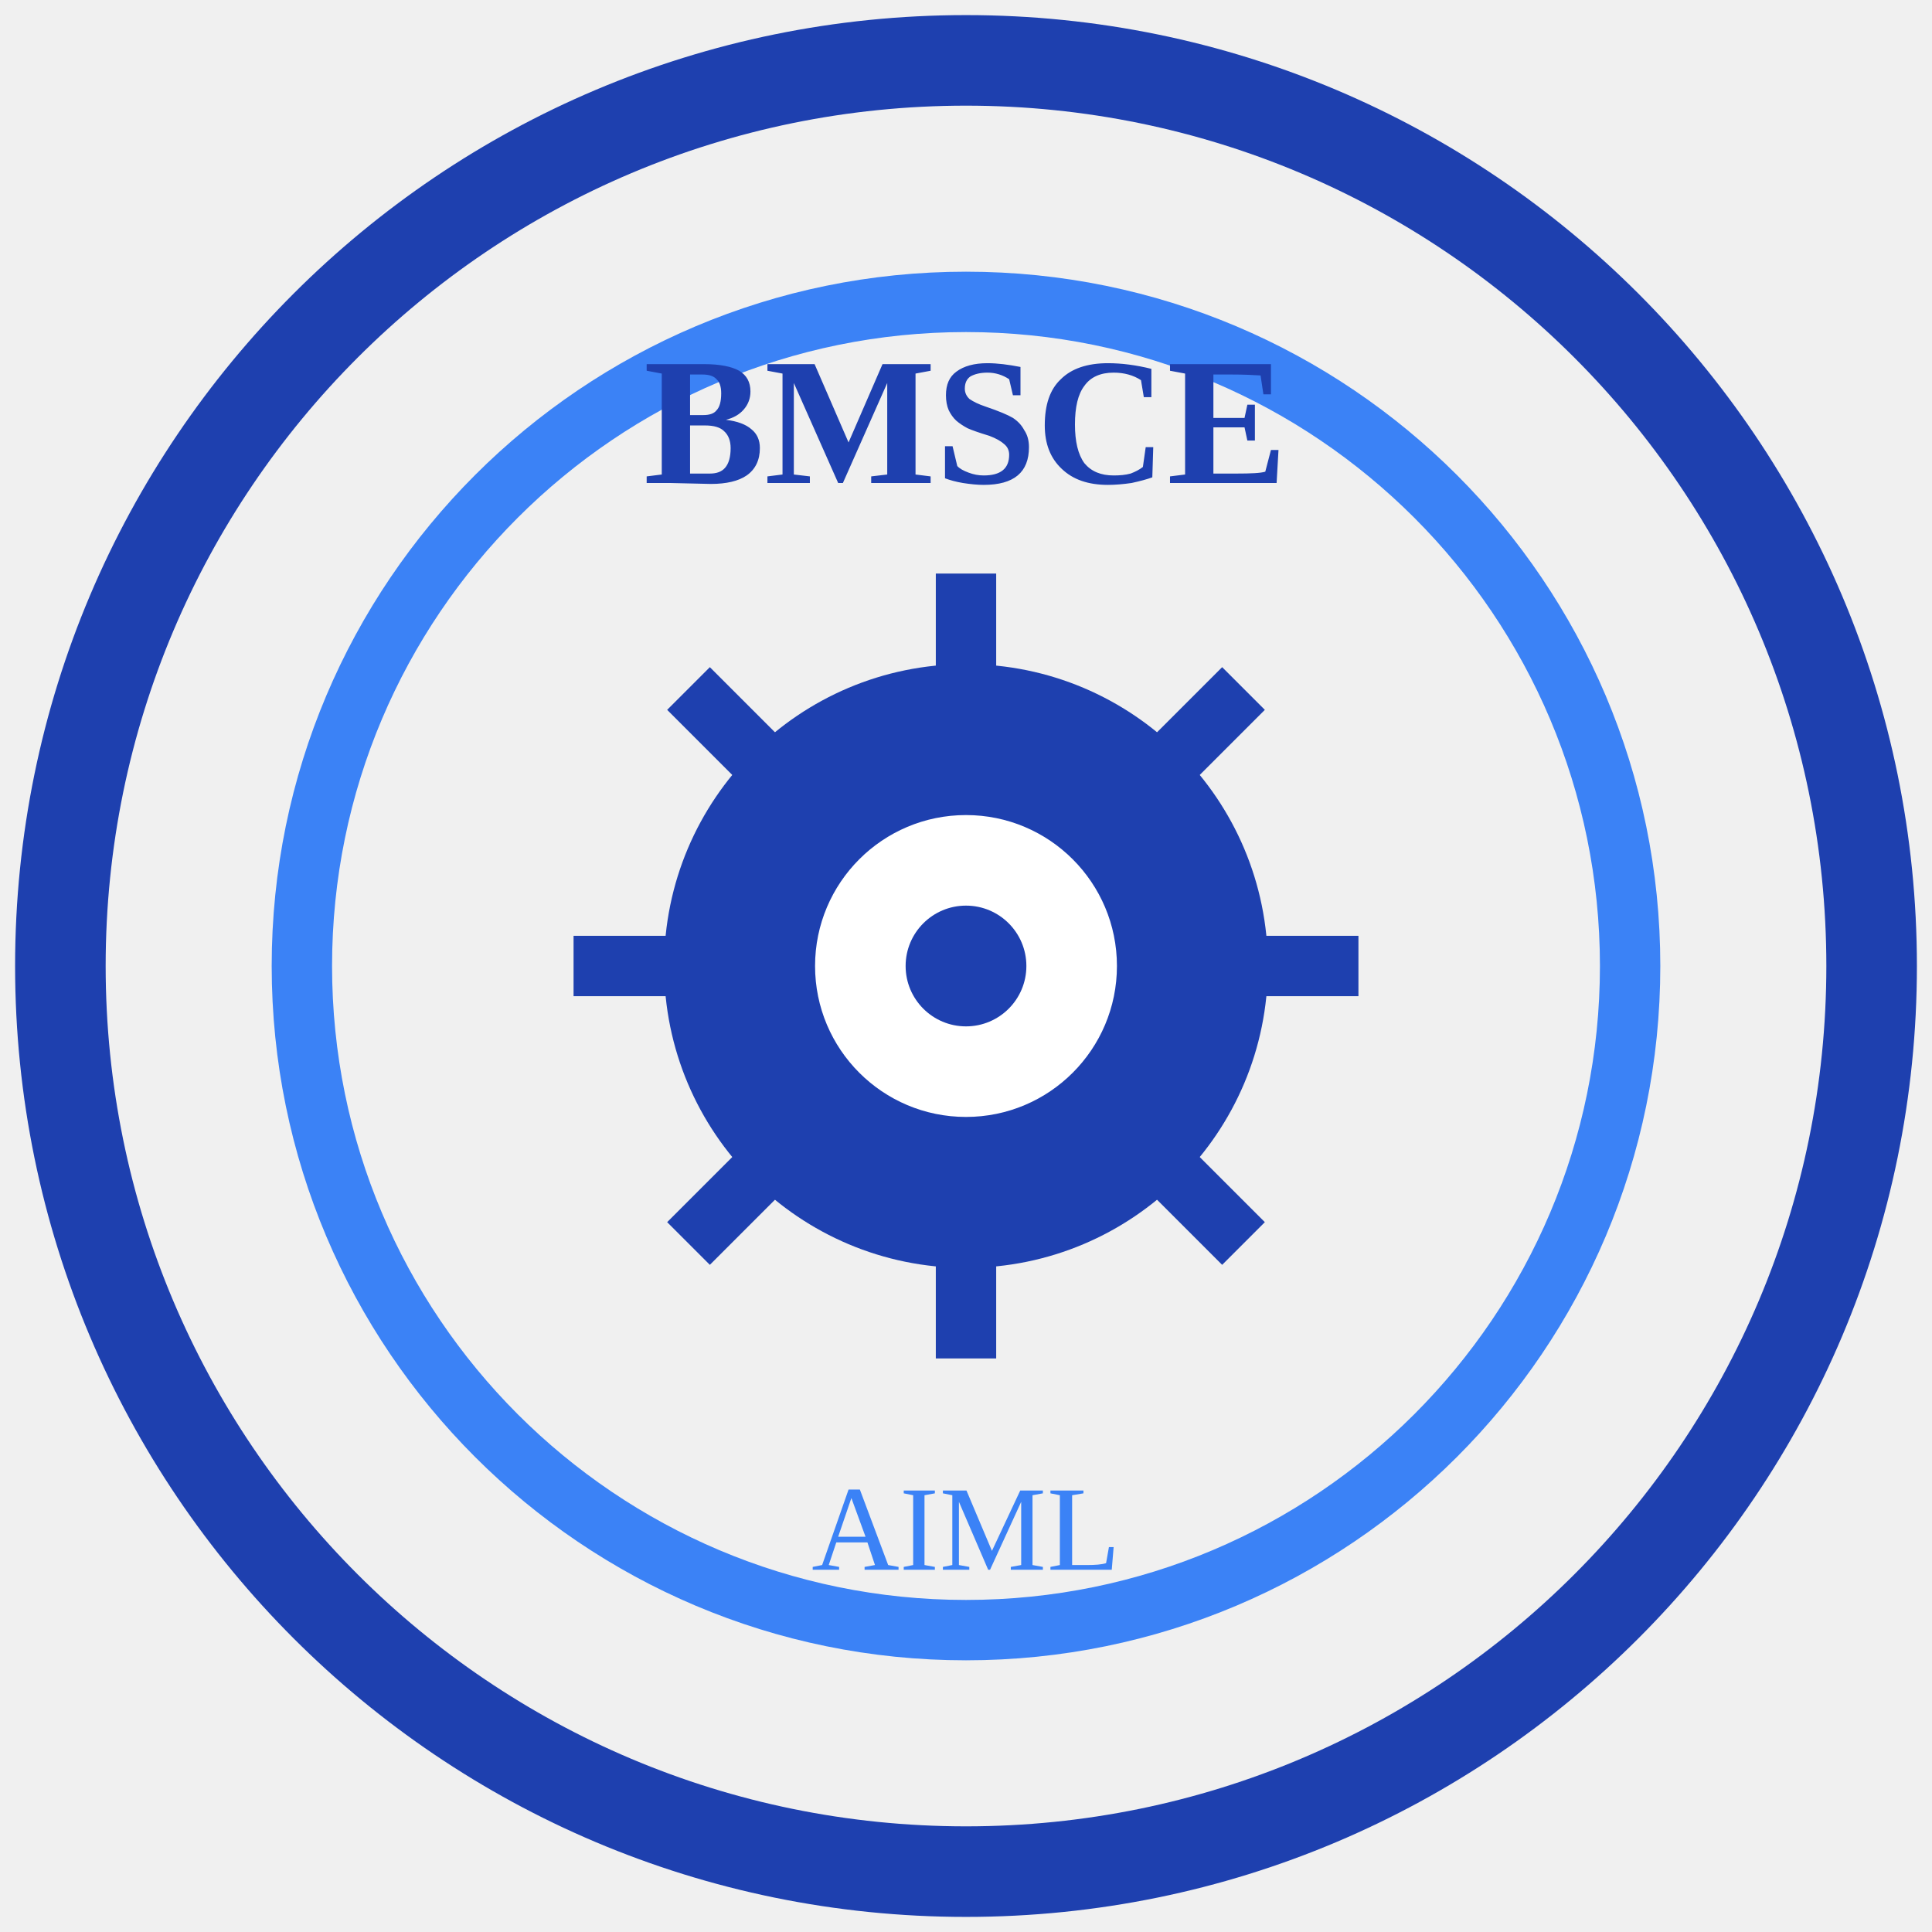
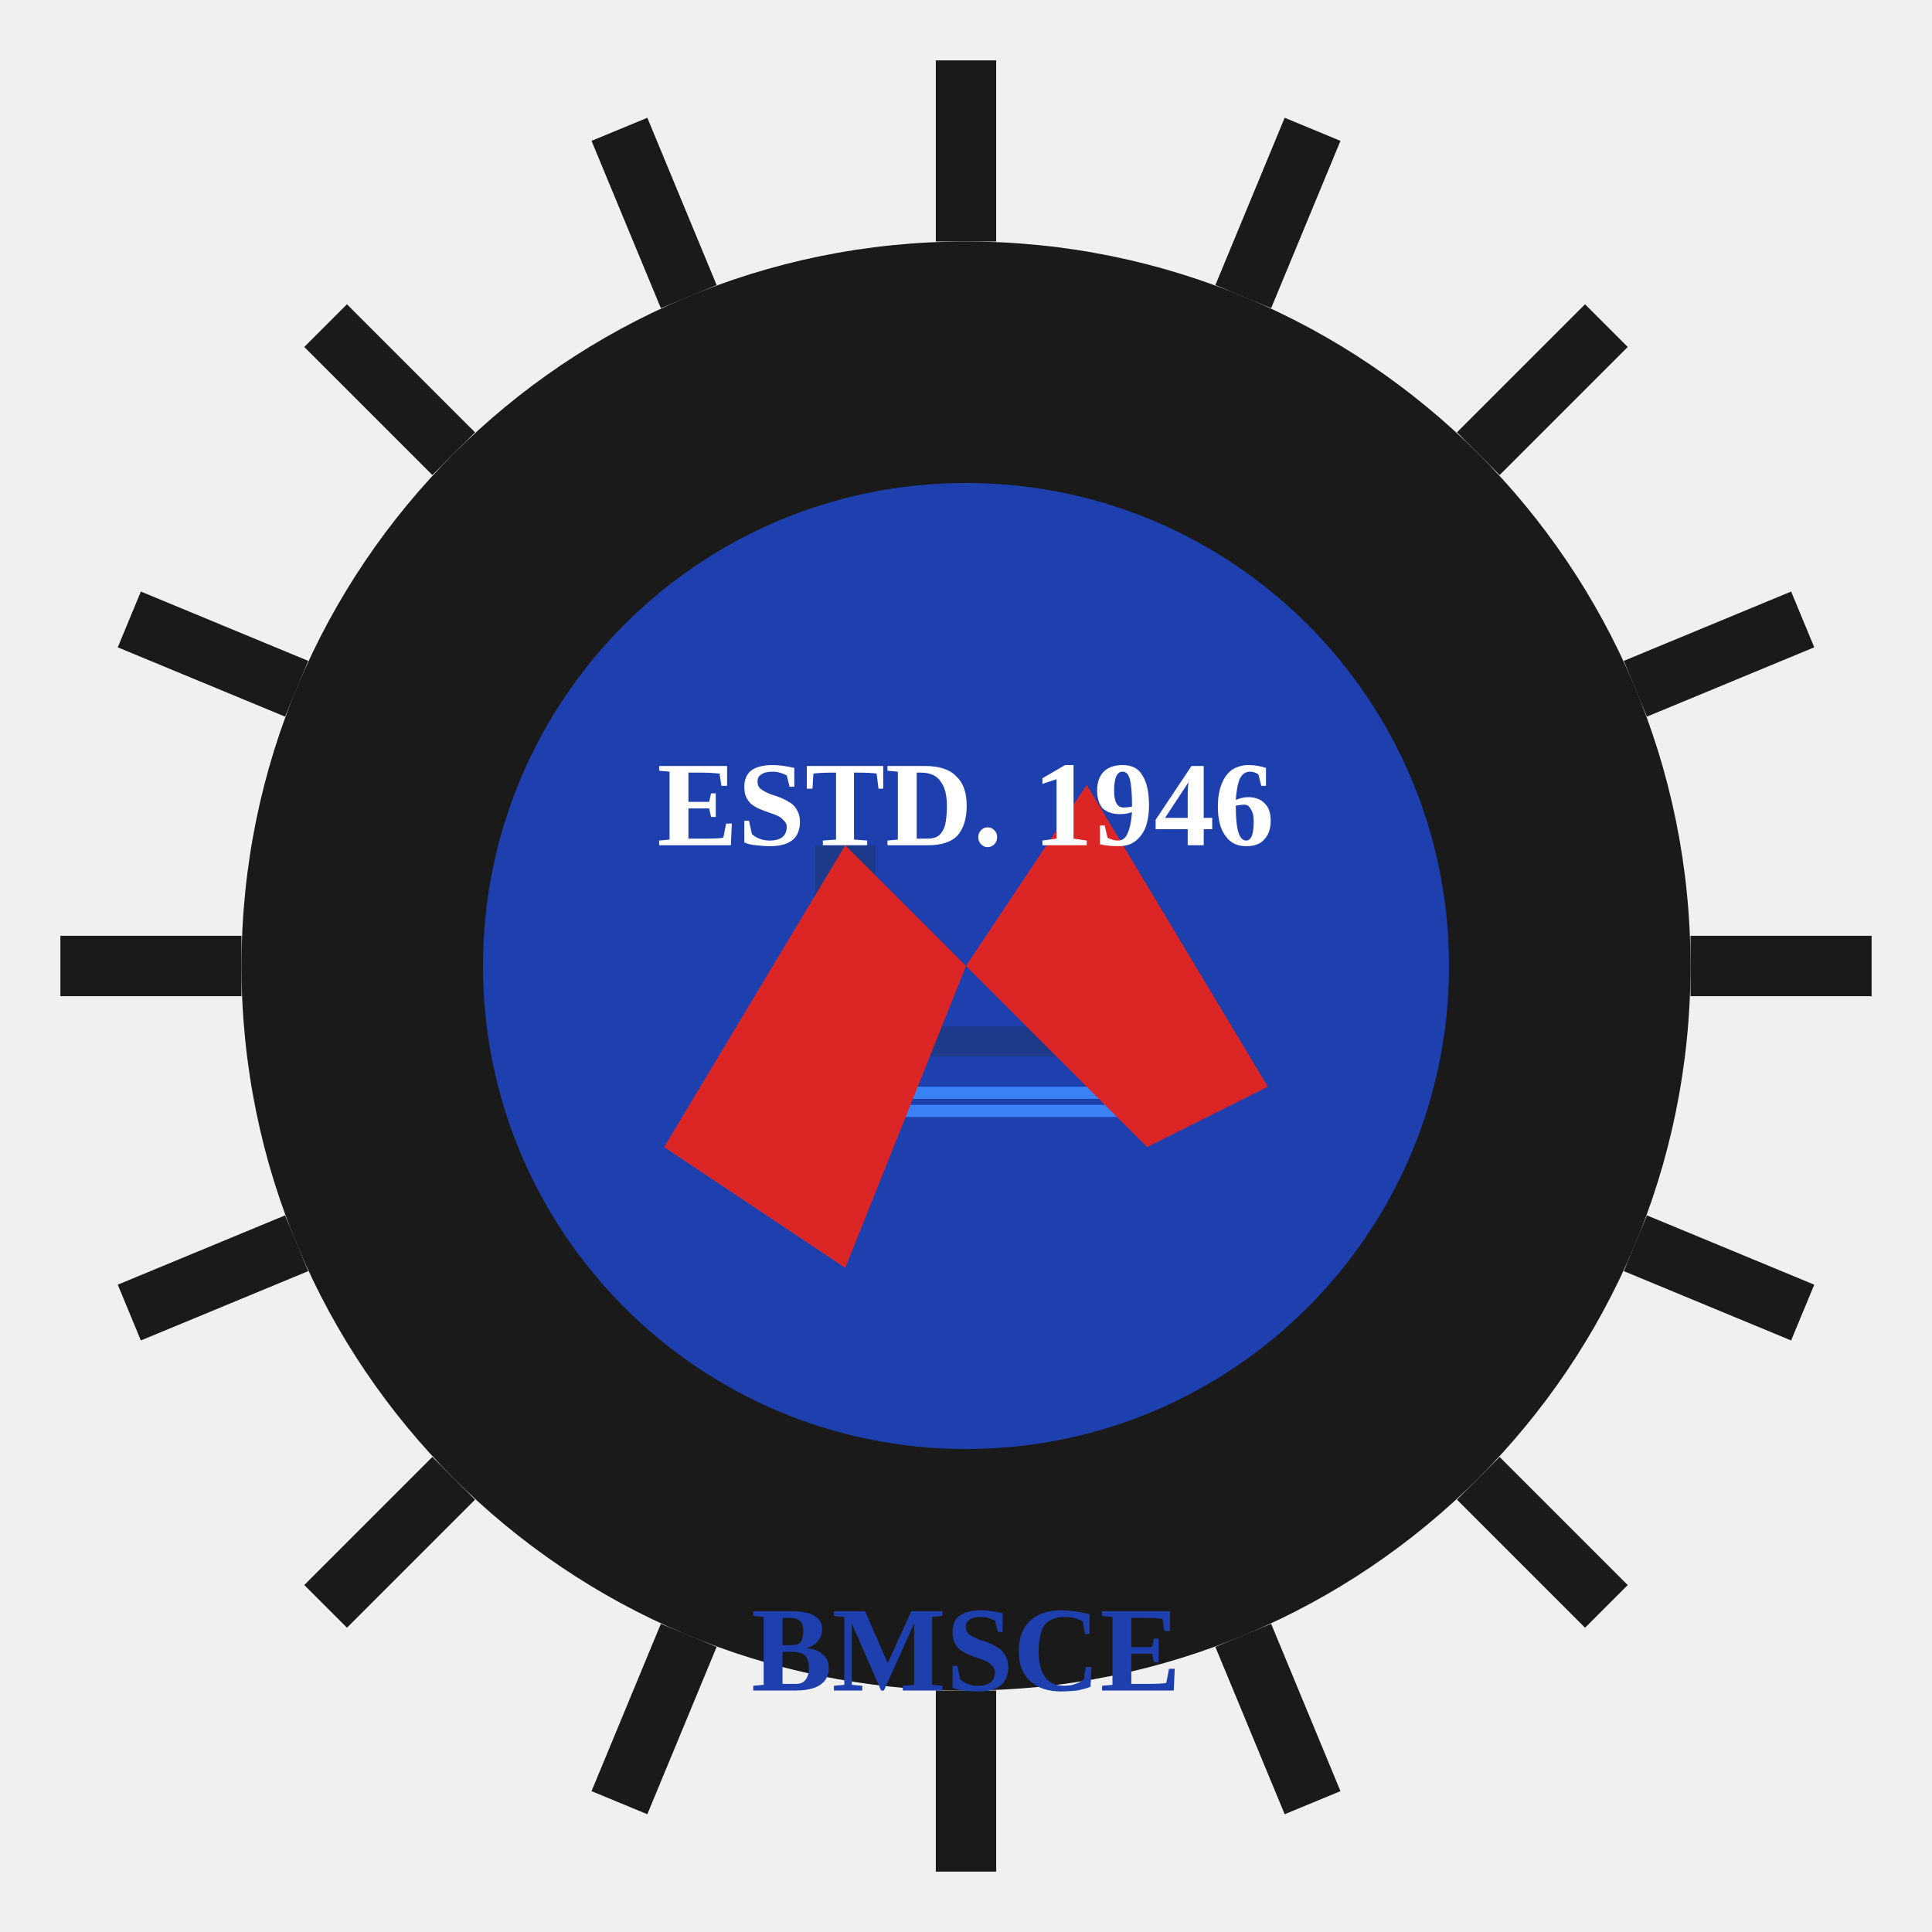
<svg xmlns="http://www.w3.org/2000/svg" width="32" height="32" viewBox="0 0 32 32" fill="none">
-   <circle cx="16" cy="16" r="15" fill="none" stroke="#1e40af" stroke-width="1.5" />
-   <circle cx="16" cy="16" r="11" fill="none" stroke="#3b82f6" stroke-width="1" />
  <g transform="translate(16, 16)">
-     <circle cx="0" cy="0" r="5" fill="#1e40af" />
-     <circle cx="0" cy="0" r="2.5" fill="white" />
-     <rect x="-0.5" y="-6.5" width="1" height="2" fill="#1e40af" transform="rotate(0 0 0)" />
-     <rect x="-0.5" y="-6.5" width="1" height="2" fill="#1e40af" transform="rotate(45 0 0)" />
-     <rect x="-0.5" y="-6.5" width="1" height="2" fill="#1e40af" transform="rotate(90 0 0)" />
-     <rect x="-0.5" y="-6.5" width="1" height="2" fill="#1e40af" transform="rotate(135 0 0)" />
-     <rect x="-0.5" y="-6.5" width="1" height="2" fill="#1e40af" transform="rotate(180 0 0)" />
-     <rect x="-0.5" y="-6.5" width="1" height="2" fill="#1e40af" transform="rotate(225 0 0)" />
-     <rect x="-0.5" y="-6.5" width="1" height="2" fill="#1e40af" transform="rotate(270 0 0)" />
-     <rect x="-0.5" y="-6.5" width="1" height="2" fill="#1e40af" transform="rotate(315 0 0)" />
-     <circle cx="0" cy="0" r="1" fill="#1e40af" />
+     <rect x="-0.5" y="-15" width="1" height="3" fill="#1a1a1a" transform="rotate(0 0 0)" />
+     <rect x="-0.5" y="-15" width="1" height="3" fill="#1a1a1a" transform="rotate(22.5 0 0)" />
+     <rect x="-0.5" y="-15" width="1" height="3" fill="#1a1a1a" transform="rotate(45 0 0)" />
+     <rect x="-0.5" y="-15" width="1" height="3" fill="#1a1a1a" transform="rotate(67.5 0 0)" />
+     <rect x="-0.5" y="-15" width="1" height="3" fill="#1a1a1a" transform="rotate(90 0 0)" />
+     <rect x="-0.5" y="-15" width="1" height="3" fill="#1a1a1a" transform="rotate(112.5 0 0)" />
+     <rect x="-0.5" y="-15" width="1" height="3" fill="#1a1a1a" transform="rotate(135 0 0)" />
+     <rect x="-0.5" y="-15" width="1" height="3" fill="#1a1a1a" transform="rotate(157.5 0 0)" />
+     <rect x="-0.5" y="-15" width="1" height="3" fill="#1a1a1a" transform="rotate(180 0 0)" />
+     <rect x="-0.5" y="-15" width="1" height="3" fill="#1a1a1a" transform="rotate(202.5 0 0)" />
+     <rect x="-0.5" y="-15" width="1" height="3" fill="#1a1a1a" transform="rotate(225 0 0)" />
+     <rect x="-0.5" y="-15" width="1" height="3" fill="#1a1a1a" transform="rotate(247.5 0 0)" />
+     <rect x="-0.5" y="-15" width="1" height="3" fill="#1a1a1a" transform="rotate(270 0 0)" />
+     <rect x="-0.5" y="-15" width="1" height="3" fill="#1a1a1a" transform="rotate(292.5 0 0)" />
+     <rect x="-0.5" y="-15" width="1" height="3" fill="#1a1a1a" transform="rotate(315 0 0)" />
+     <rect x="-0.5" y="-15" width="1" height="3" fill="#1a1a1a" transform="rotate(337.5 0 0)" />
  </g>
-   <text x="16" y="8" text-anchor="middle" fill="#1e40af" font-size="3" font-weight="bold">BMSCE</text>
-   <text x="16" y="26" text-anchor="middle" fill="#3b82f6" font-size="2" font-weight="normal">AIML</text>
+   <circle cx="16" cy="16" r="12" fill="#1a1a1a" />
+   <circle cx="16" cy="16" r="8" fill="#1e40af" />
+   <g transform="translate(16, 16)">
+     <rect x="-2.5" y="-2" width="1" height="3" fill="#1e3a8a" />
+     <rect x="1.5" y="-2" width="1" height="3" fill="#1e3a8a" />
+     <rect x="-3" y="1" width="6" height="0.5" fill="#1e3a8a" />
+     <rect x="-4" y="2" width="8" height="0.2" fill="#3b82f6" />
+     <rect x="-4" y="2.3" width="8" height="0.2" fill="#3b82f6" />
+   </g>
+   <g transform="translate(16, 16)">
+     <path d="M-5,3 L-2,-2 L0,0 L2,-3 L5,2 L3,3 L2,2 L0,0 L-2,5 Z" fill="#dc2626" />
+   </g>
+   <text x="16" y="14" text-anchor="middle" fill="white" font-size="2" font-weight="bold">ESTD. 1946</text>
+   <text x="16" y="28" text-anchor="middle" fill="#1e40af" font-size="2" font-weight="bold">BMSCE</text>
</svg>
